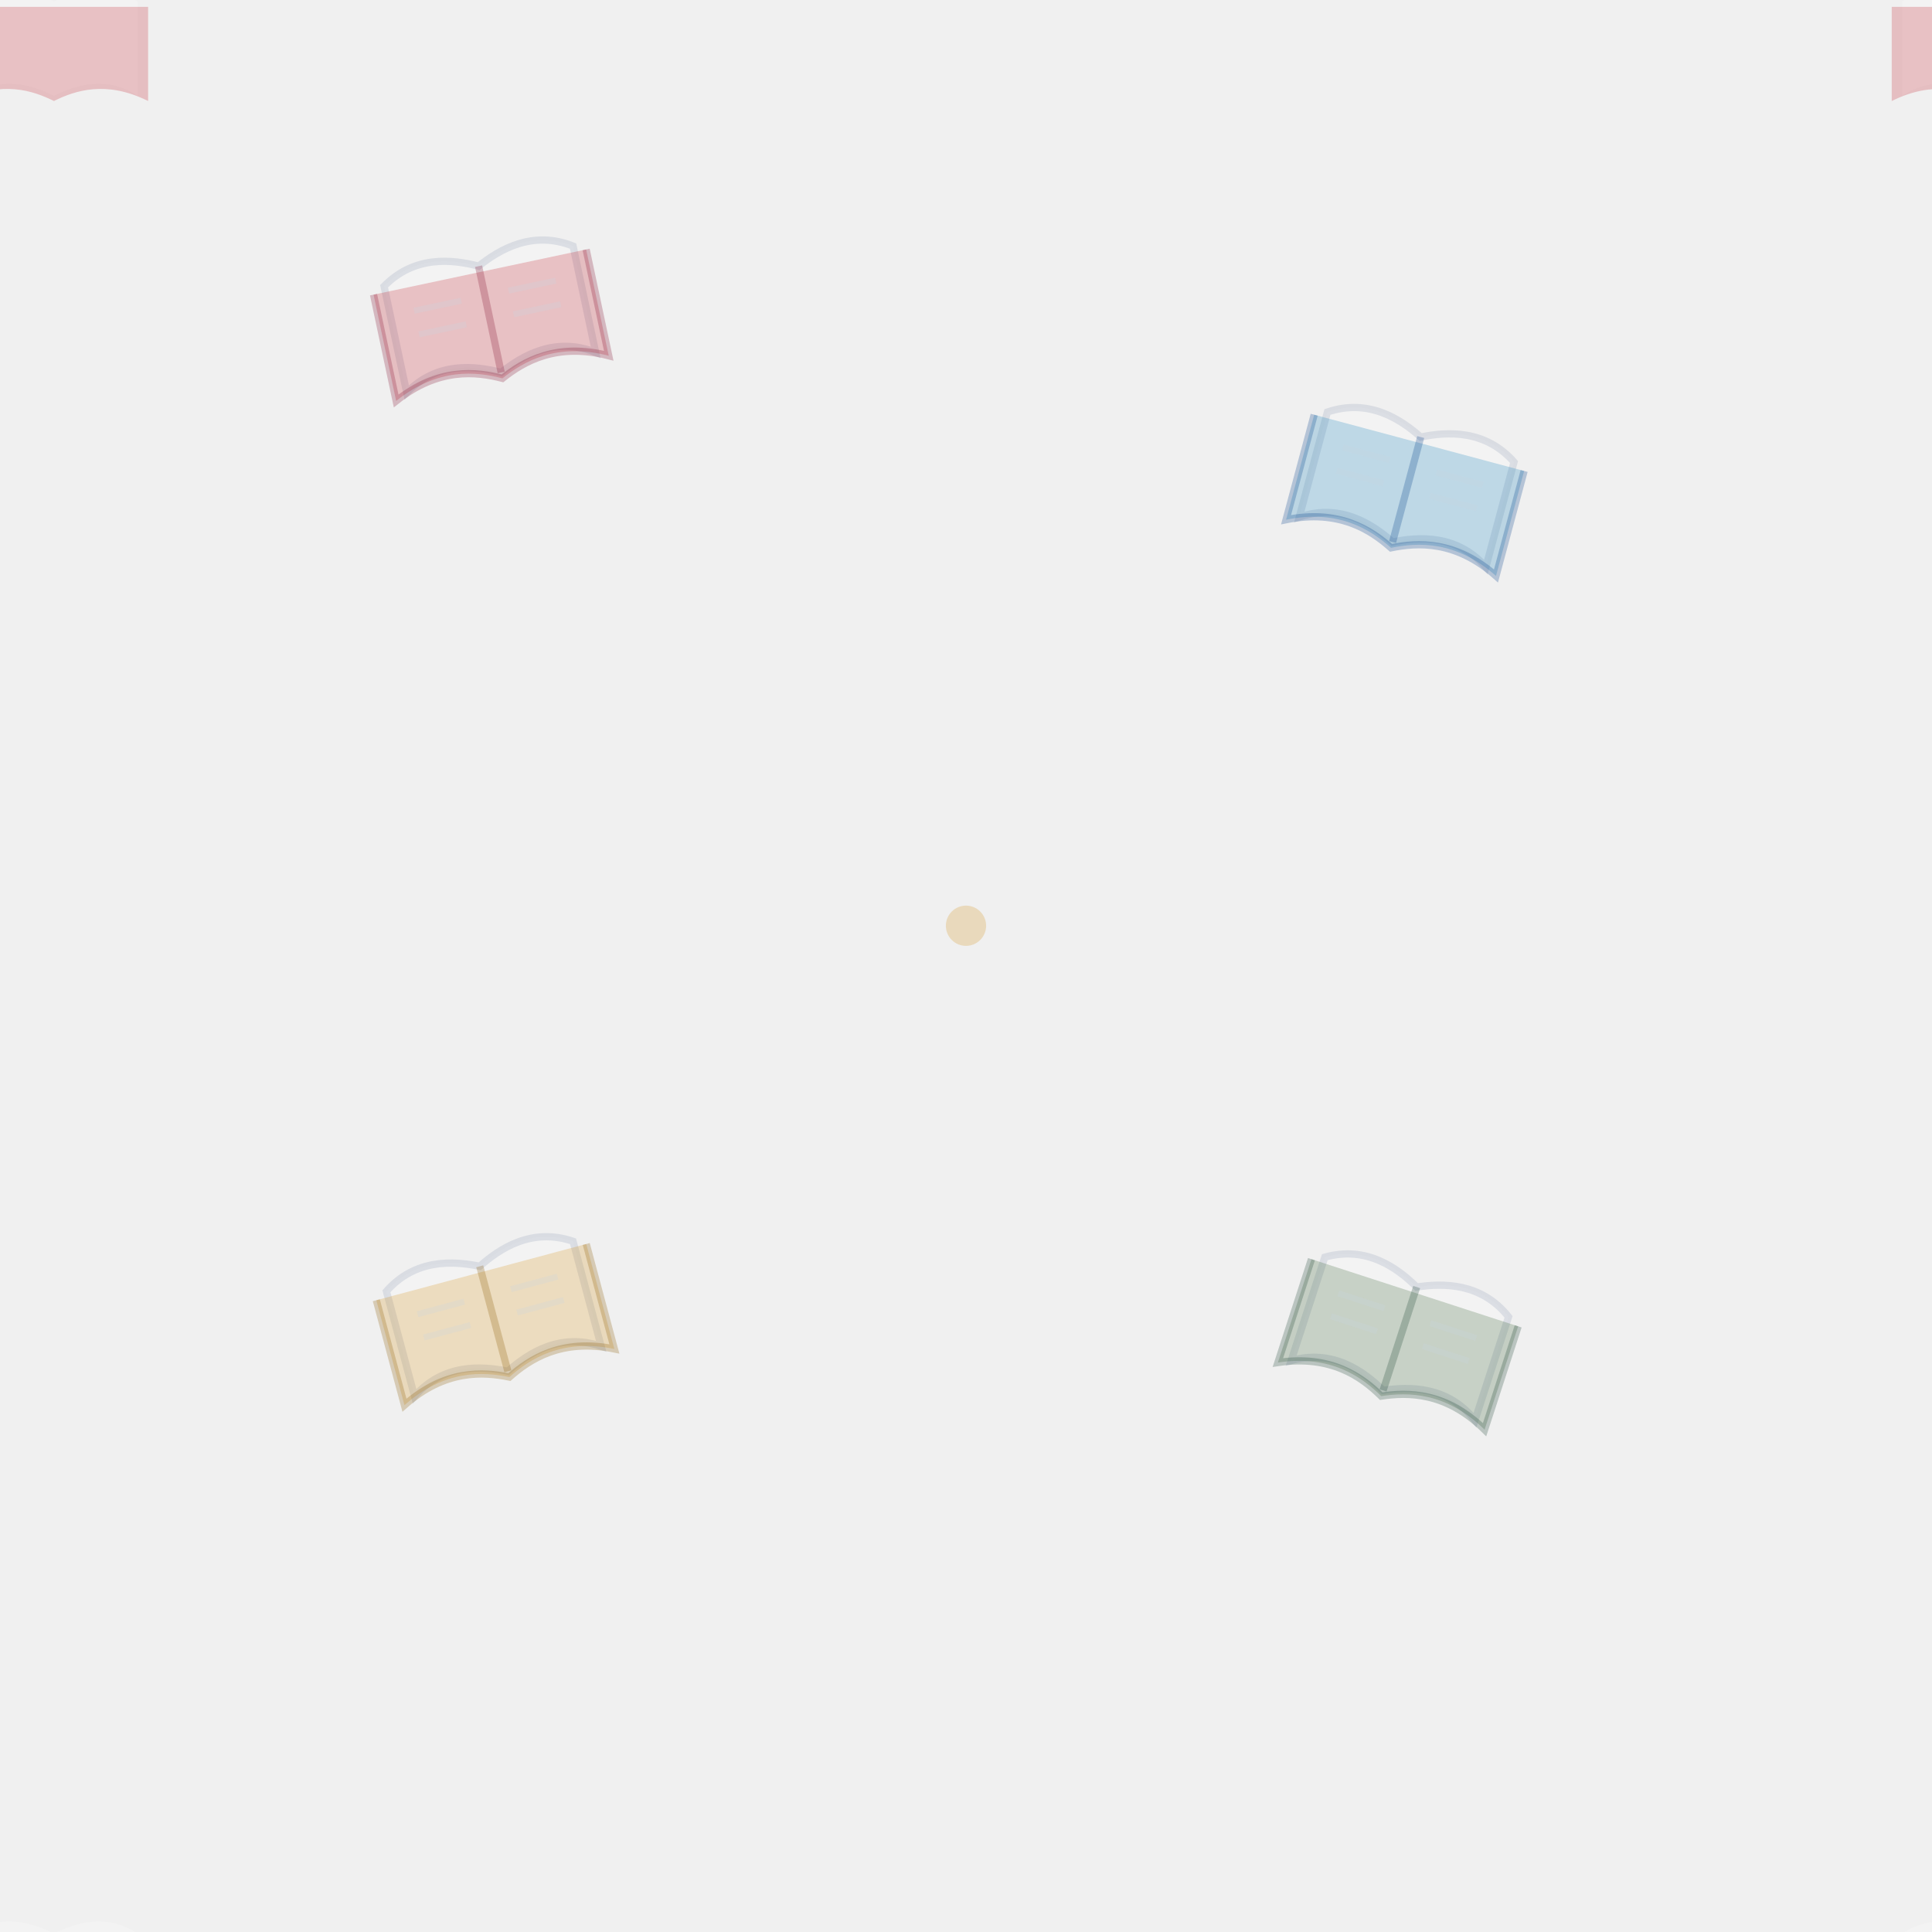
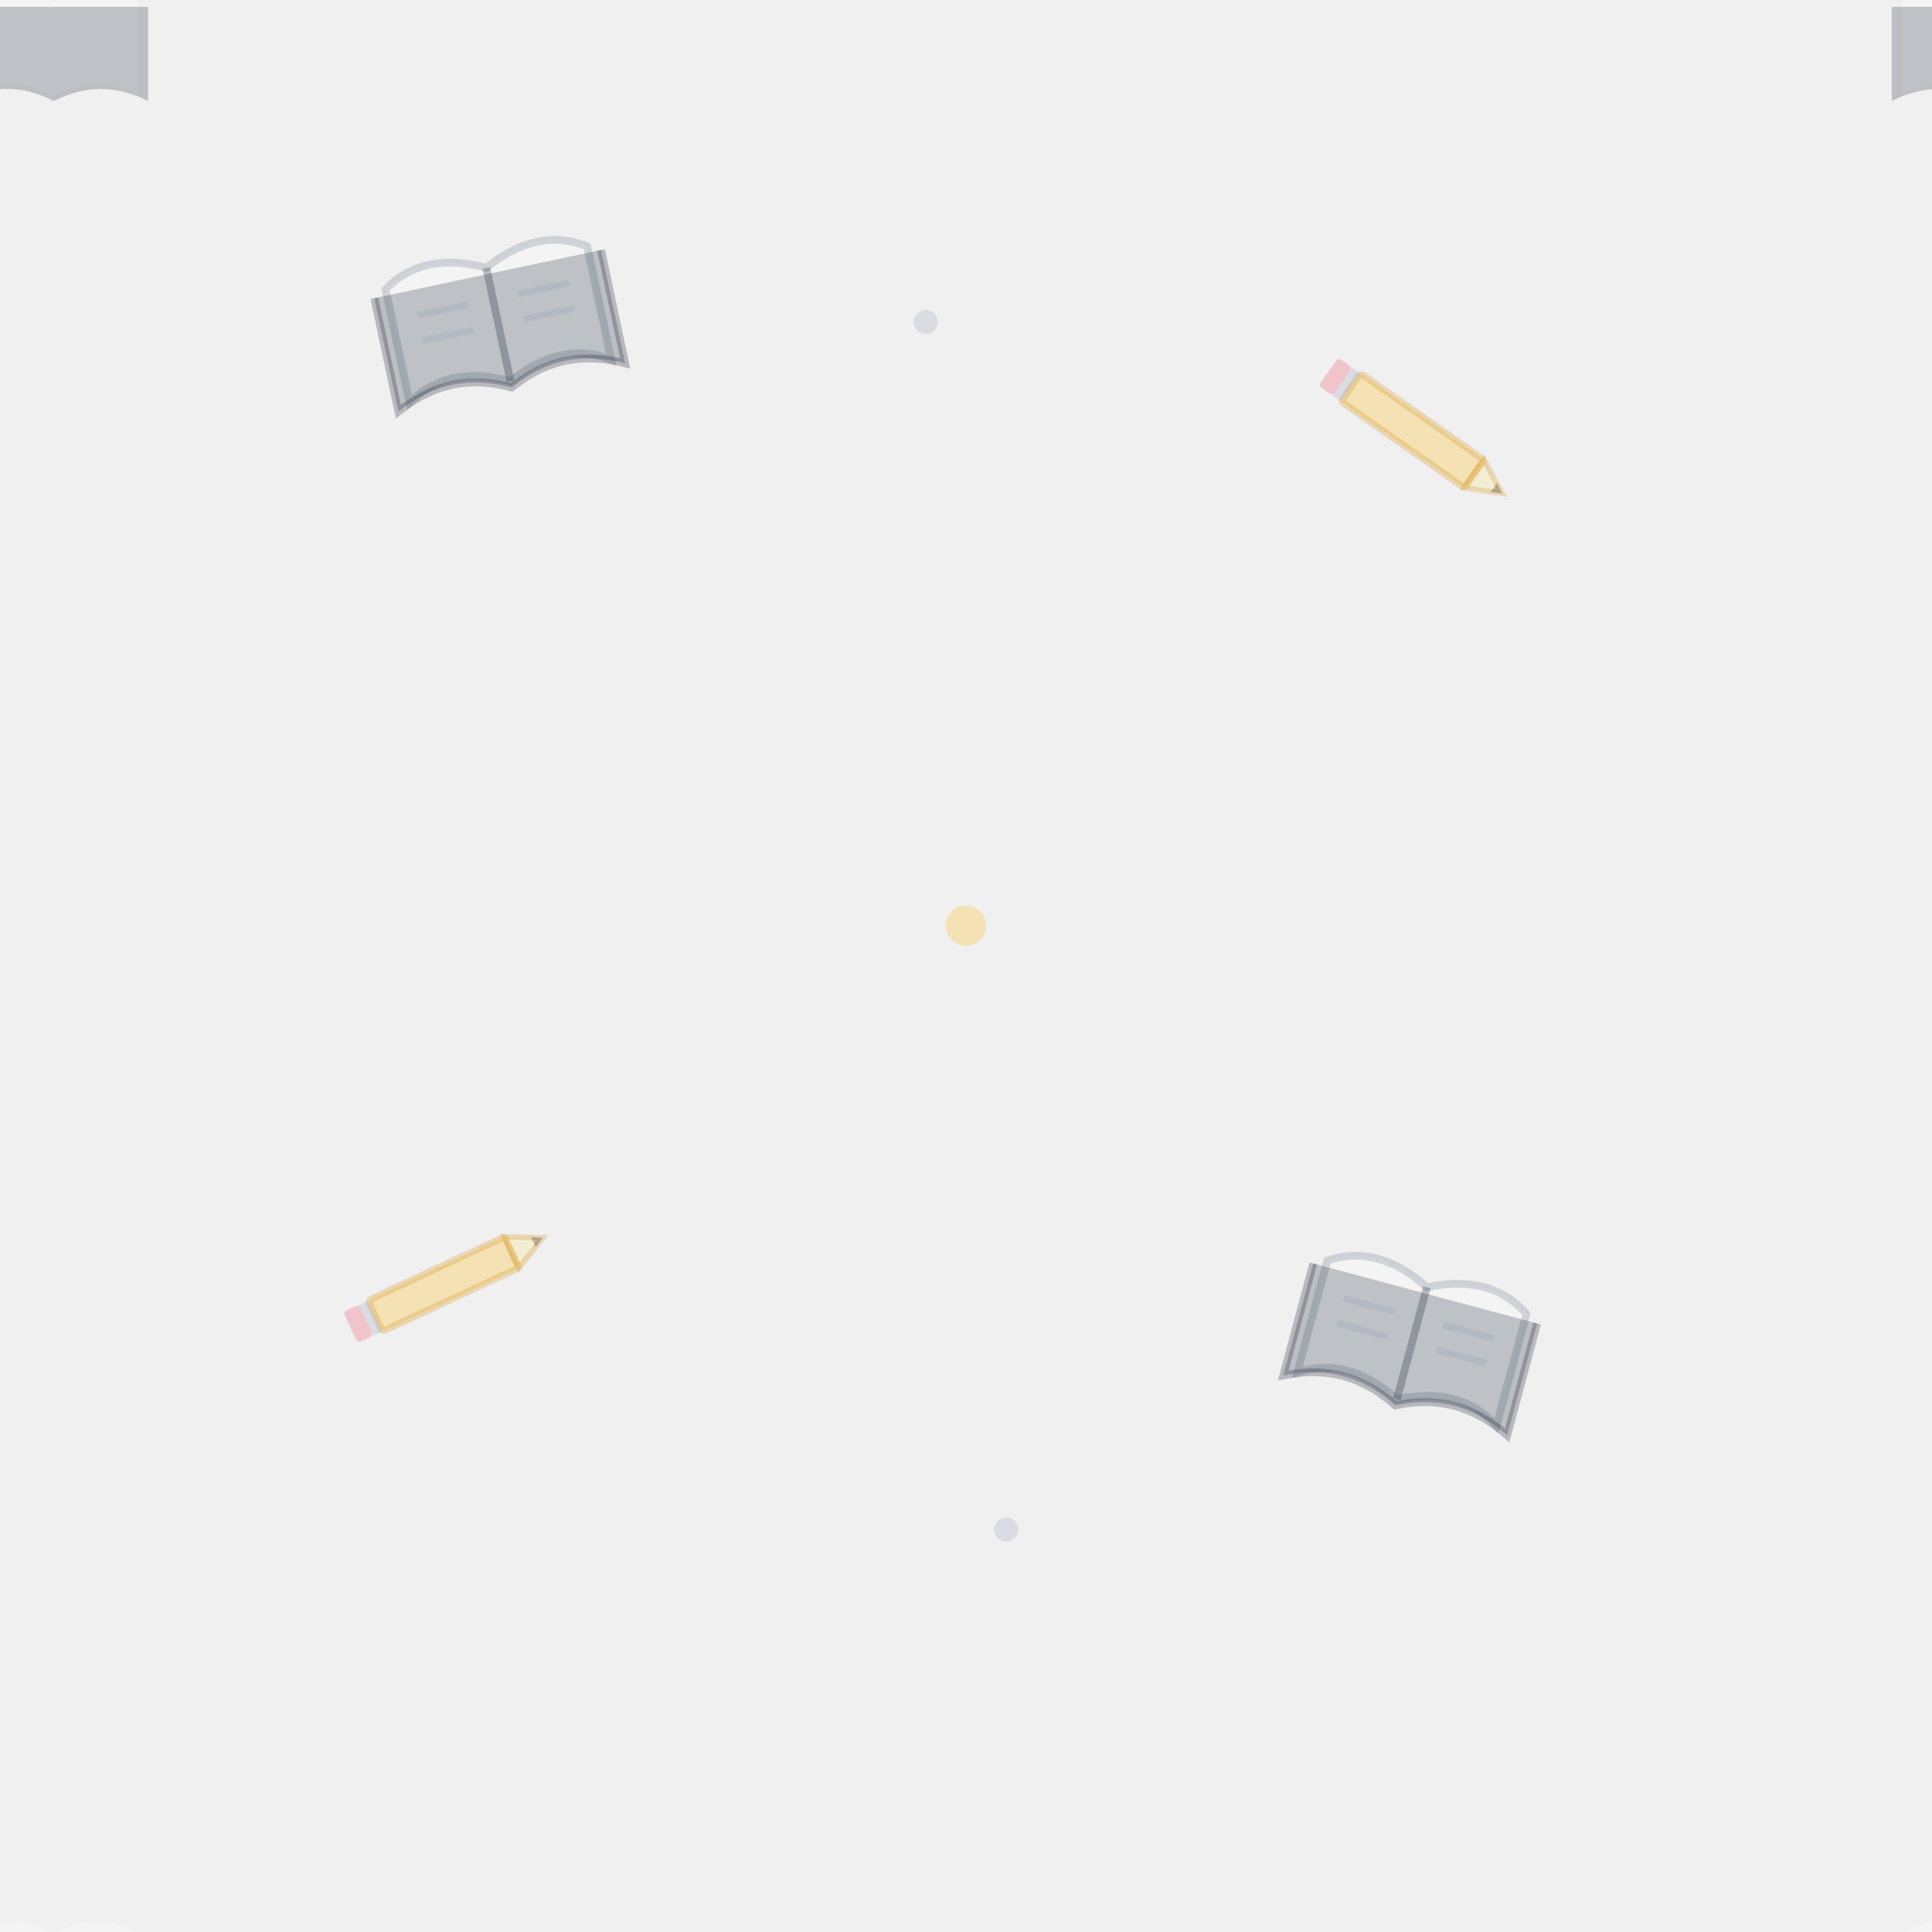
<svg xmlns="http://www.w3.org/2000/svg" width="240" height="240" viewBox="0 0 240 240">
-   <g fill-opacity="0.22" stroke-opacity="0.25">
-     <g transform="translate(45, 30) rotate(-12) scale(0.75)">
-       <path fill="#ffffff" stroke="#94a3b8" stroke-width="1.2" d="M 2 8 C 8 4, 14 6, 18 8 C 22 6, 28 4, 34 8 L 34 26 C 28 22, 22 24, 18 26 C 14 24, 8 22, 2 26 Z" />
-       <path fill="#c1121f" d="M 0 9 L 0 27 C 8 23, 14 25, 18 27 C 22 25, 28 23, 36 27 L 36 9 M 18 8 L 18 26" stroke="#800f2f" stroke-width="1.2" />
-       <line x1="6" y1="13" x2="14" y2="13" stroke="#cbd5e1" stroke-width="1" />
-       <line x1="6" y1="17" x2="14" y2="17" stroke="#cbd5e1" stroke-width="1" />
-       <line x1="22" y1="13" x2="30" y2="13" stroke="#cbd5e1" stroke-width="1" />
-       <line x1="22" y1="17" x2="30" y2="17" stroke="#cbd5e1" stroke-width="1" />
+   <g fill-opacity="0.25" stroke-opacity="0.25">
+     <g transform="translate(45, 30) rotate(-12) scale(0.8)">
+       <path fill="#ffffff" stroke="#64748b" stroke-width="1.2" d="M 2 8 C 8 4, 14 6, 18 8 C 22 6, 28 4, 34 8 L 34 26 C 28 22, 22 24, 18 26 C 14 24, 8 22, 2 26 Z" />
+       <path fill="#1e293b" d="M 0 9 L 0 27 C 8 23, 14 25, 18 27 C 22 25, 28 23, 36 27 L 36 9 M 18 8 L 18 26" stroke="#0f172a" stroke-width="1.2" />
+       <line x1="6" y1="13" x2="14" y2="13" stroke="#94a3b8" stroke-width="1" />
+       <line x1="6" y1="17" x2="14" y2="17" stroke="#94a3b8" stroke-width="1" />
+       <line x1="22" y1="13" x2="30" y2="13" stroke="#94a3b8" stroke-width="1" />
+       <line x1="22" y1="17" x2="30" y2="17" stroke="#94a3b8" stroke-width="1" />
    </g>
-     <g transform="translate(165, 45) rotate(15) scale(0.75)">
-       <path fill="#ffffff" stroke="#94a3b8" stroke-width="1.2" d="M 2 8 C 8 4, 14 6, 18 8 C 22 6, 28 4, 34 8 L 34 26 C 28 22, 22 24, 18 26 C 14 24, 8 22, 2 26 Z" />
-       <path fill="#0077b6" d="M 0 9 L 0 27 C 8 23, 14 25, 18 27 C 22 25, 28 23, 36 27 L 36 9 M 18 8 L 18 26" stroke="#023e8a" stroke-width="1.2" />
-       <line x1="6" y1="13" x2="14" y2="13" stroke="#cbd5e1" stroke-width="1" />
-       <line x1="6" y1="17" x2="14" y2="17" stroke="#cbd5e1" stroke-width="1" />
-       <line x1="22" y1="13" x2="30" y2="13" stroke="#cbd5e1" stroke-width="1" />
-       <line x1="22" y1="17" x2="30" y2="17" stroke="#cbd5e1" stroke-width="1" />
+     <g transform="translate(170, 45) rotate(35) scale(0.85)">
+       <rect fill="#ffb703" stroke="#d48806" stroke-width="1" x="0" y="2" width="22" height="5" rx="0.5" />
+       <rect fill="#f43f5e" x="-4" y="2" width="2.5" height="5" rx="0.5" />
+       <rect fill="#94a3b8" x="-1.5" y="2" width="1.5" height="5" />
+       <polygon fill="#fde68a" stroke="#d48806" stroke-width="0.8" points="22,2 27,4.5 22,7" />
+       <polygon fill="#0f172a" points="25.5,3.7 27,4.5 25.5,5.3" />
    </g>
-     <g transform="translate(45, 155) rotate(-15) scale(0.75)">
-       <path fill="#ffffff" stroke="#94a3b8" stroke-width="1.2" d="M 2 8 C 8 4, 14 6, 18 8 C 22 6, 28 4, 34 8 L 34 26 C 28 22, 22 24, 18 26 C 14 24, 8 22, 2 26 Z" />
-       <path fill="#d48806" d="M 0 9 L 0 27 C 8 23, 14 25, 18 27 C 22 25, 28 23, 36 27 L 36 9 M 18 8 L 18 26" stroke="#8a5800" stroke-width="1.2" />
-       <line x1="6" y1="13" x2="14" y2="13" stroke="#cbd5e1" stroke-width="1" />
-       <line x1="6" y1="17" x2="14" y2="17" stroke="#cbd5e1" stroke-width="1" />
-       <line x1="22" y1="13" x2="30" y2="13" stroke="#cbd5e1" stroke-width="1" />
-       <line x1="22" y1="17" x2="30" y2="17" stroke="#cbd5e1" stroke-width="1" />
+     <g transform="translate(45, 160) rotate(-25) scale(0.85)">
+       <rect fill="#ffb703" stroke="#d48806" stroke-width="1" x="0" y="2" width="22" height="5" rx="0.5" />
+       <rect fill="#f43f5e" x="-4" y="2" width="2.5" height="5" rx="0.5" />
+       <rect fill="#94a3b8" x="-1.5" y="2" width="1.5" height="5" />
+       <polygon fill="#fde68a" stroke="#d48806" stroke-width="0.8" points="22,2 27,4.5 22,7" />
+       <polygon fill="#0f172a" points="25.5,3.7 27,4.5 25.5,5.3" />
    </g>
-     <g transform="translate(165, 150) rotate(18) scale(0.75)">
-       <path fill="#ffffff" stroke="#94a3b8" stroke-width="1.2" d="M 2 8 C 8 4, 14 6, 18 8 C 22 6, 28 4, 34 8 L 34 26 C 28 22, 22 24, 18 26 C 14 24, 8 22, 2 26 Z" />
-       <path fill="#2d5a27" d="M 0 9 L 0 27 C 8 23, 14 25, 18 27 C 22 25, 28 23, 36 27 L 36 9 M 18 8 L 18 26" stroke="#1b4332" stroke-width="1.2" />
-       <line x1="6" y1="13" x2="14" y2="13" stroke="#cbd5e1" stroke-width="1" />
-       <line x1="6" y1="17" x2="14" y2="17" stroke="#cbd5e1" stroke-width="1" />
-       <line x1="22" y1="13" x2="30" y2="13" stroke="#cbd5e1" stroke-width="1" />
-       <line x1="22" y1="17" x2="30" y2="17" stroke="#cbd5e1" stroke-width="1" />
+     <g transform="translate(165, 150) rotate(15) scale(0.8)">
+       <path fill="#ffffff" stroke="#64748b" stroke-width="1.2" d="M 2 8 C 8 4, 14 6, 18 8 C 22 6, 28 4, 34 8 L 34 26 C 28 22, 22 24, 18 26 C 14 24, 8 22, 2 26 Z" />
+       <path fill="#1e293b" d="M 0 9 L 0 27 C 8 23, 14 25, 18 27 C 22 25, 28 23, 36 27 L 36 9 M 18 8 L 18 26" stroke="#0f172a" stroke-width="1.2" />
+       <line x1="6" y1="13" x2="14" y2="13" stroke="#94a3b8" stroke-width="1" />
+       <line x1="6" y1="17" x2="14" y2="17" stroke="#94a3b8" stroke-width="1" />
+       <line x1="22" y1="13" x2="30" y2="13" stroke="#94a3b8" stroke-width="1" />
+       <line x1="22" y1="17" x2="30" y2="17" stroke="#94a3b8" stroke-width="1" />
    </g>
    <g transform="translate(-5, -5) scale(0.65)">
      <path fill="#ffffff" d="M 2 8 C 8 4, 14 6, 18 8 C 22 6, 28 4, 34 8 L 34 26 C 28 22, 22 24, 18 26 C 14 24, 8 22, 2 26 Z" />
-       <path fill="#c1121f" d="M 0 9 L 0 27 C 8 23, 14 25, 18 27 C 22 25, 28 23, 36 27 L 36 9 M 18 8 L 18 26" />
+       <path fill="#1e293b" d="M 0 9 L 0 27 C 8 23, 14 25, 18 27 C 22 25, 28 23, 36 27 L 36 9 M 18 8 L 18 26" />
    </g>
    <g transform="translate(235, -5) scale(0.65)">
      <path fill="#ffffff" d="M 2 8 C 8 4, 14 6, 18 8 C 22 6, 28 4, 34 8 L 34 26 C 28 22, 22 24, 18 26 C 14 24, 8 22, 2 26 Z" />
-       <path fill="#c1121f" d="M 0 9 L 0 27 C 8 23, 14 25, 18 27 C 22 25, 28 23, 36 27 L 36 9 M 18 8 L 18 26" />
+       <path fill="#1e293b" d="M 0 9 L 0 27 C 8 23, 14 25, 18 27 C 22 25, 28 23, 36 27 L 36 9 M 18 8 L 18 26" />
    </g>
    <g transform="translate(-5, 235) scale(0.65)">
      <path fill="#ffffff" d="M 2 8 C 8 4, 14 6, 18 8 C 22 6, 28 4, 34 8 L 34 26 C 28 22, 22 24, 18 26 C 14 24, 8 22, 2 26 Z" />
-       <path fill="#c1121f" d="M 0 9 L 0 27 C 8 23, 14 25, 18 27 C 22 25, 28 23, 36 27 L 36 9 M 18 8 L 18 26" />
+       <path fill="#1e293b" d="M 0 9 L 0 27 C 8 23, 14 25, 18 27 C 22 25, 28 23, 36 27 L 36 9 M 18 8 L 18 26" />
    </g>
    <g transform="translate(235, 235) scale(0.65)">
      <path fill="#ffffff" d="M 2 8 C 8 4, 14 6, 18 8 C 22 6, 28 4, 34 8 L 34 26 C 28 22, 22 24, 18 26 C 14 24, 8 22, 2 26 Z" />
-       <path fill="#c1121f" d="M 0 9 L 0 27 C 8 23, 14 25, 18 27 C 22 25, 28 23, 36 27 L 36 9 M 18 8 L 18 26" />
+       <path fill="#1e293b" d="M 0 9 L 0 27 C 8 23, 14 25, 18 27 C 22 25, 28 23, 36 27 L 36 9 M 18 8 L 18 26" />
    </g>
-     <circle cx="120" cy="115" r="2.5" fill="#d48806" />
+     <circle cx="120" cy="115" r="2.5" fill="#ffb703" />
+     <circle cx="115" cy="40" r="1.5" fill="#94a3b8" />
+     <circle cx="125" cy="190" r="1.5" fill="#94a3b8" />
  </g>
</svg>
